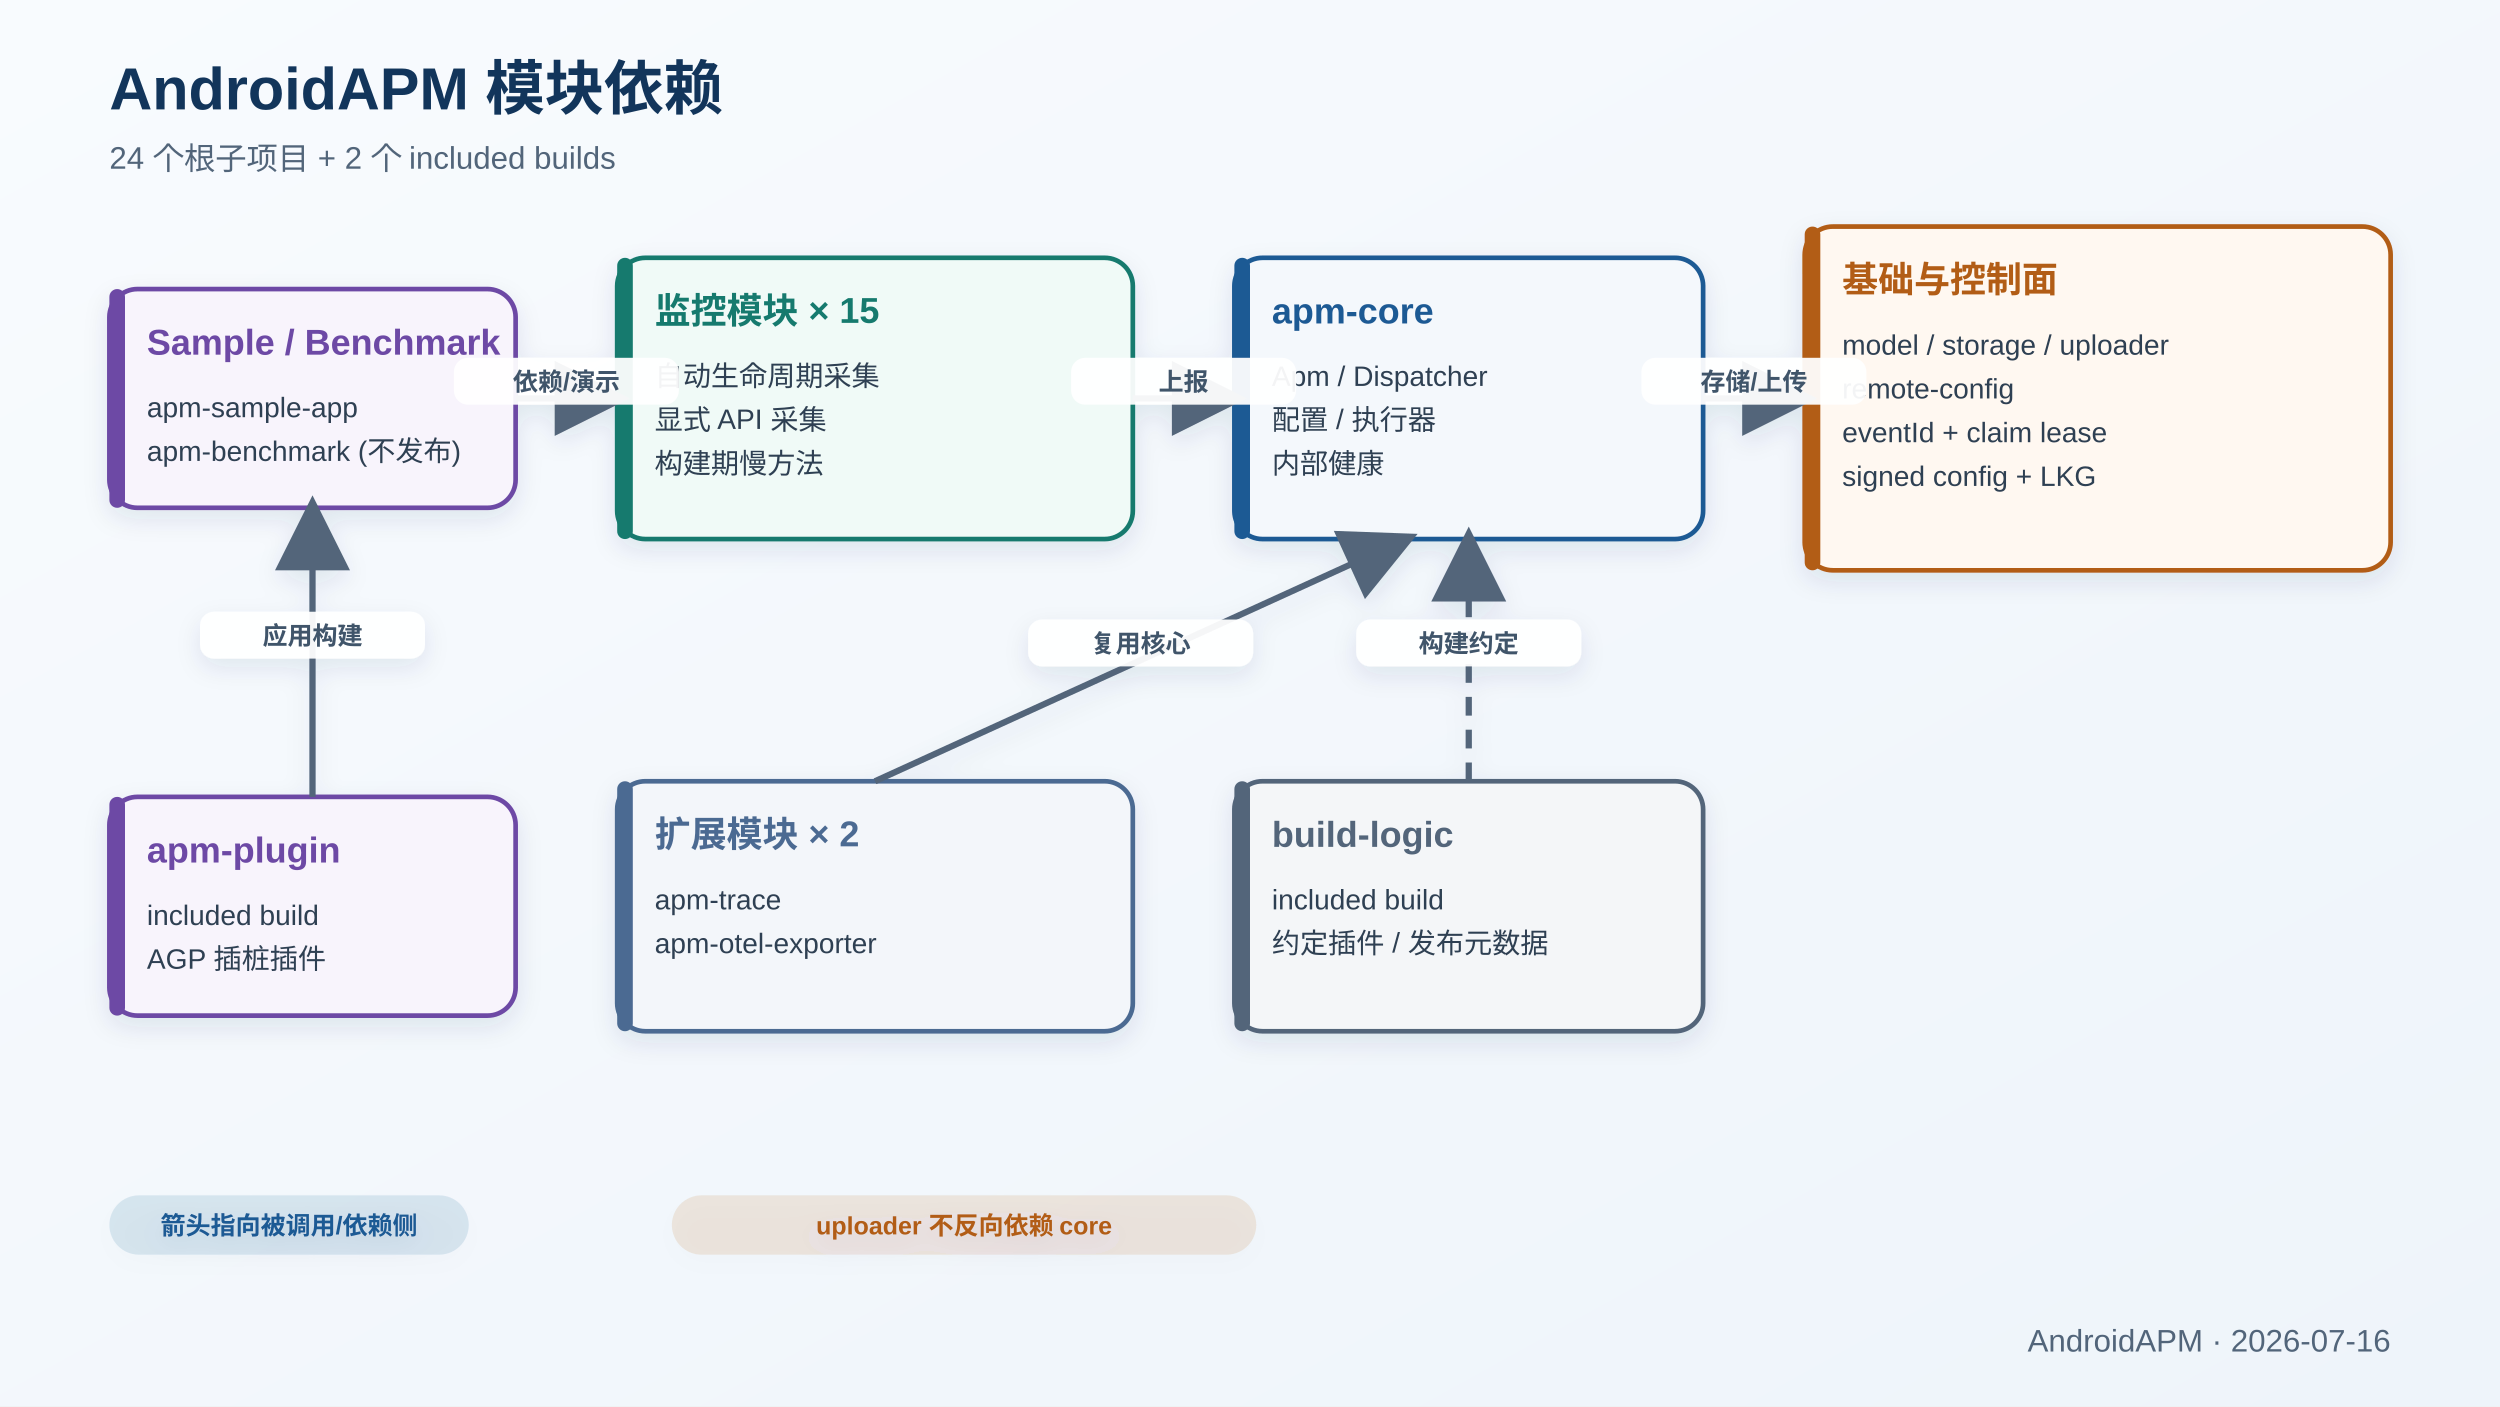
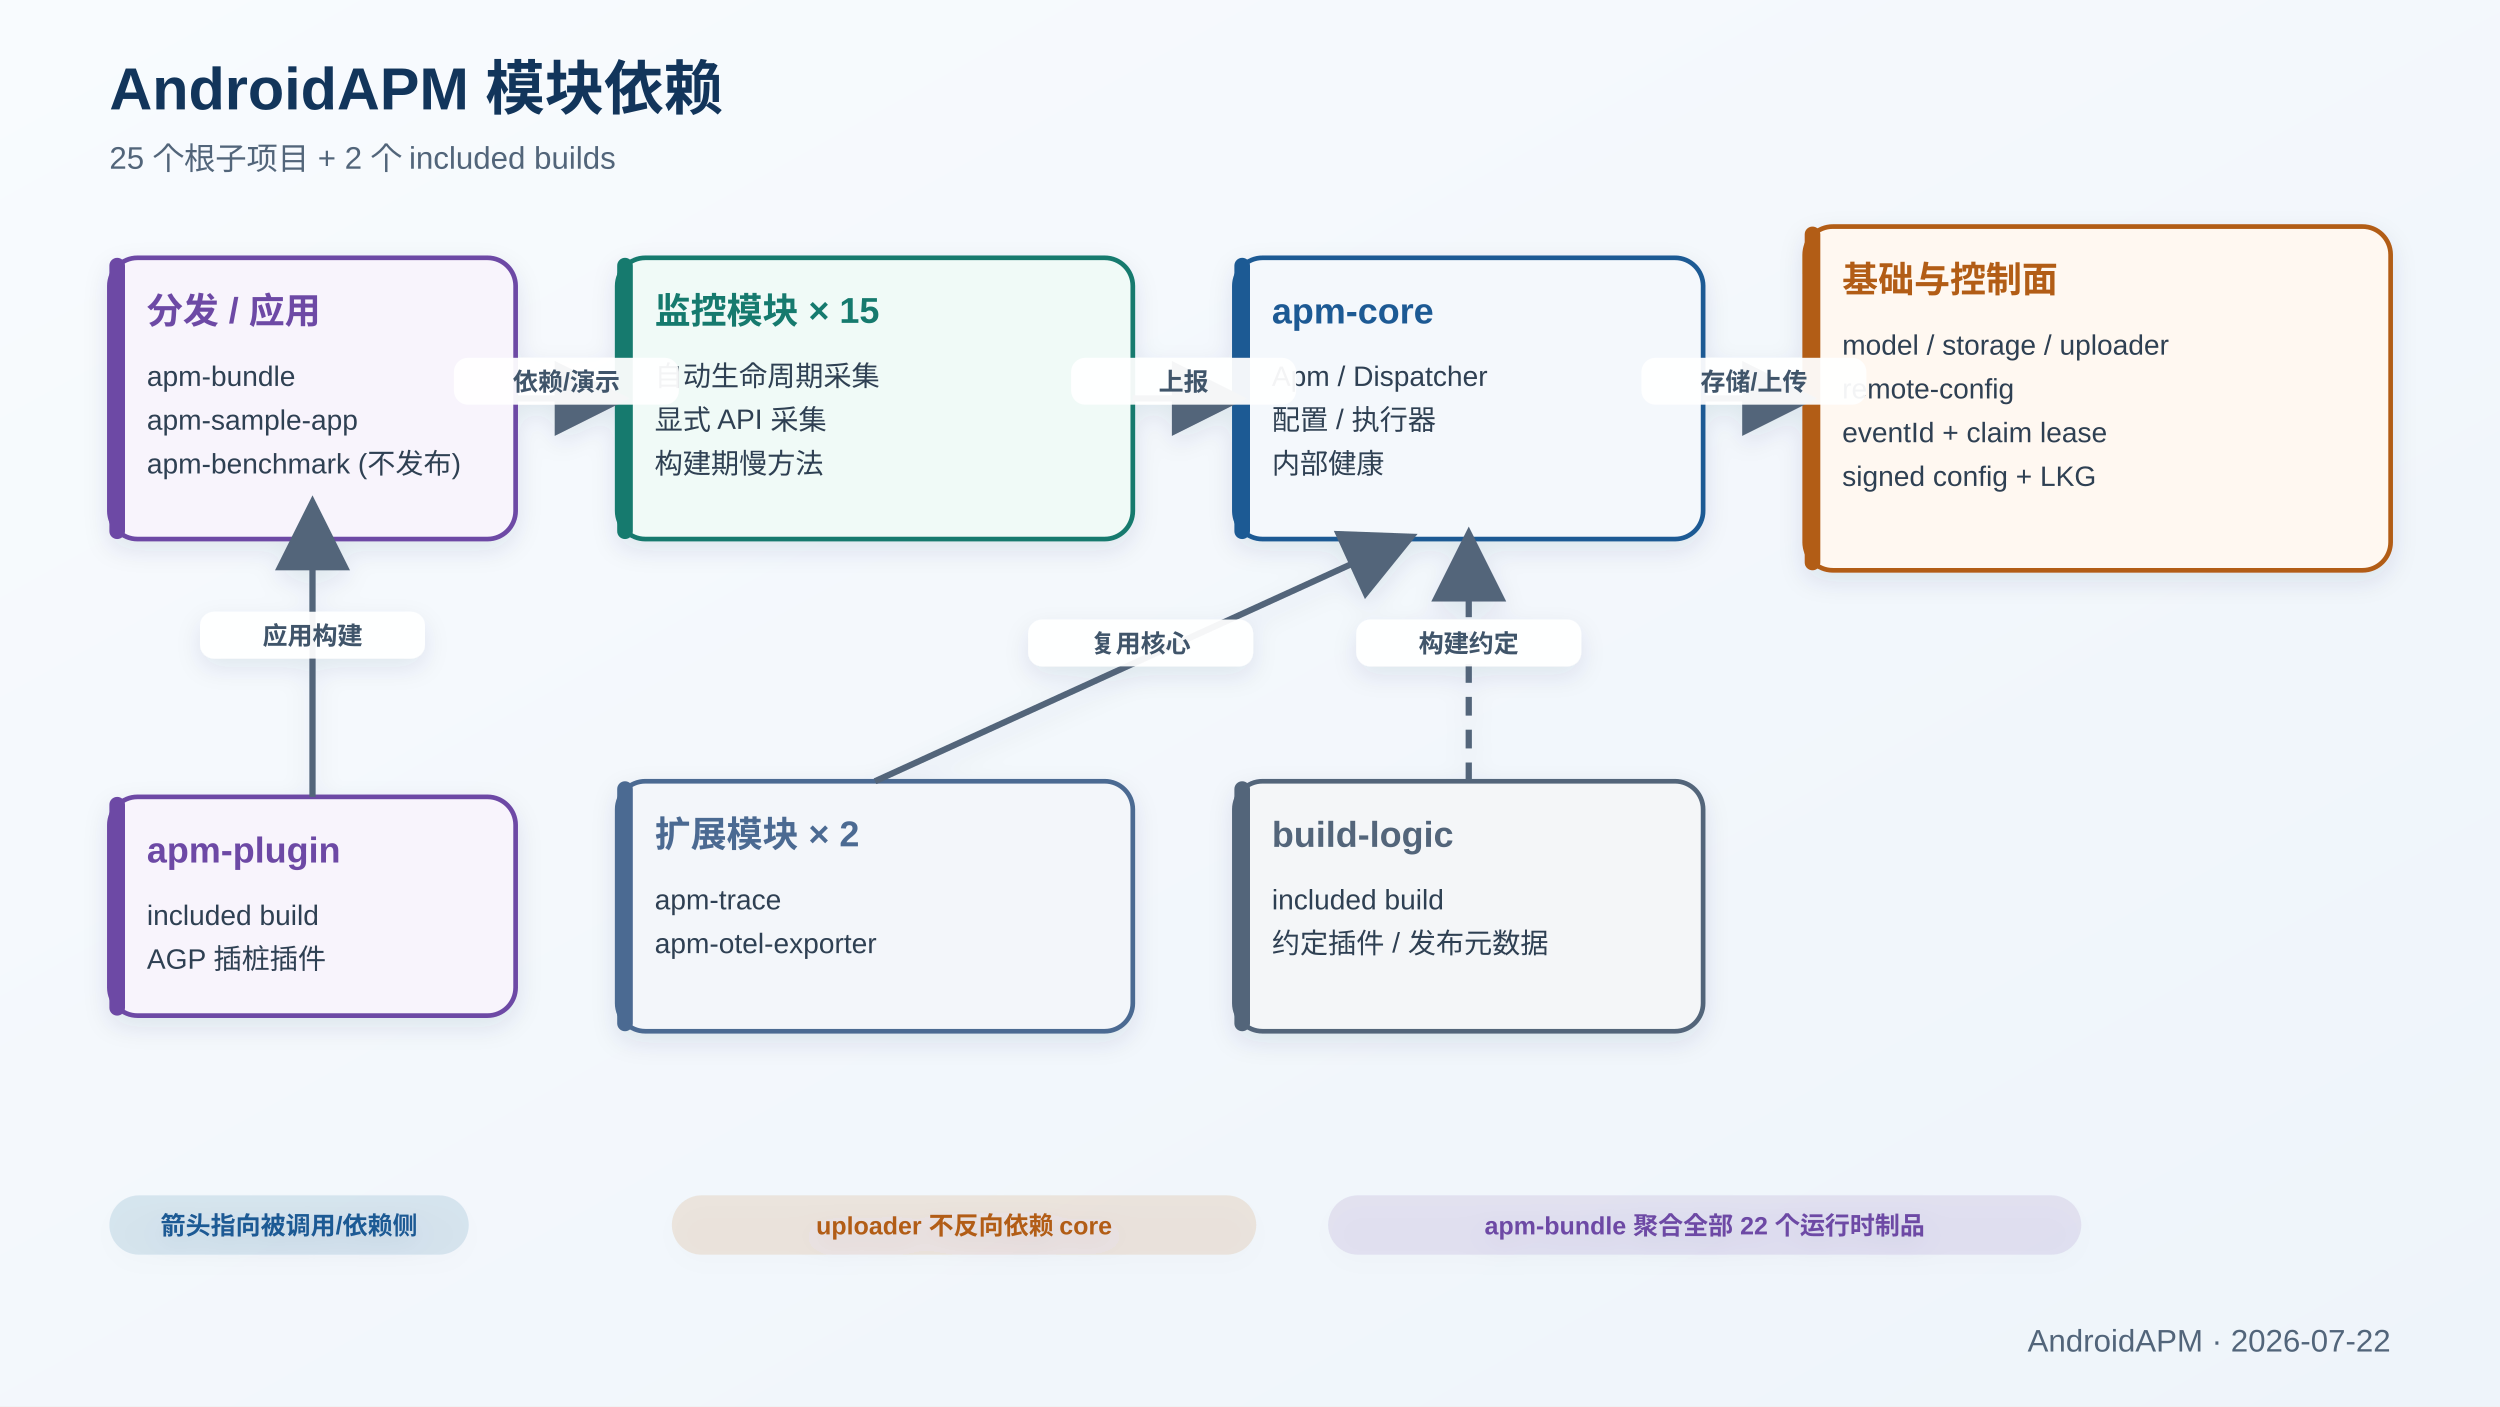
<svg xmlns="http://www.w3.org/2000/svg" width="1600" height="900" viewBox="0 0 1600 900">
  <defs>
    <linearGradient id="background" x1="0" y1="0" x2="1" y2="1">
      <stop offset="0" stop-color="#F8FBFE" />
      <stop offset="1" stop-color="#EEF4FA" />
    </linearGradient>
    <filter id="shadow" x="-20%" y="-20%" width="140%" height="140%">
      <feDropShadow dx="0" dy="6" stdDeviation="8" flood-color="#12355B" flood-opacity="0.10" />
    </filter>
    <marker id="arrow" markerWidth="12" markerHeight="12" refX="10" refY="6" orient="auto">
      <path d="M0,0 L12,6 L0,12 Z" fill="#52657A" />
    </marker>
    <style>
      .title { font: 700 38px 'Microsoft YaHei', Arial, sans-serif; fill: #12355B; }
      .subtitle { font: 400 20px 'Microsoft YaHei', Arial, sans-serif; fill: #52657A; }
      .node-title { font: 700 23px 'Microsoft YaHei', Arial, sans-serif; }
      .body { font: 400 18px 'Microsoft YaHei', Arial, sans-serif; fill: #2F4052; }
      .label { font: 600 16px 'Microsoft YaHei', Arial, sans-serif; fill: #40556B; }
      .pill { font: 600 16px 'Microsoft YaHei', Arial, sans-serif; }
      .boundary { font: 700 18px 'Microsoft YaHei', Arial, sans-serif; fill: #9B5C17; }
    </style>
  </defs>
  <rect width="1600" height="900" fill="url(#background)" />
  <text x="70" y="70" class="title">AndroidAPM 模块依赖</text>
-   <text x="70" y="108" class="subtitle">24 个根子项目 + 2 个 included builds</text>
+   <text x="70" y="108" class="subtitle">25 个根子项目 + 2 个 included builds</text>
  <g filter="url(#shadow)">
-     <rect x="70" y="185" width="260" height="140" rx="18" fill="#F8F4FC" stroke="#6D4AA5" stroke-width="3" />
-     <rect x="70" y="185" width="10" height="140" rx="5" fill="#6D4AA5" />
-     <text x="94" y="227" class="node-title" fill="#6D4AA5">Sample / Benchmark</text>
-     <text x="94" y="267" class="body">apm-sample-app</text>
-     <text x="94" y="295" class="body">apm-benchmark (不发布)</text>
+     <rect x="70" y="165" width="260" height="180" rx="18" fill="#F8F4FC" stroke="#6D4AA5" stroke-width="3" />
+     <rect x="70" y="165" width="10" height="180" rx="5" fill="#6D4AA5" />
+     <text x="94" y="207" class="node-title" fill="#6D4AA5">分发 / 应用</text>
+     <text x="94" y="247" class="body">apm-bundle</text>
+     <text x="94" y="275" class="body">apm-sample-app</text>
+     <text x="94" y="303" class="body">apm-benchmark (不发布)</text>
    <rect x="395" y="165" width="330" height="180" rx="18" fill="#F0FAF7" stroke="#157A6E" stroke-width="3" />
    <rect x="395" y="165" width="10" height="180" rx="5" fill="#157A6E" />
    <text x="419" y="207" class="node-title" fill="#157A6E">监控模块 × 15</text>
    <text x="419" y="247" class="body">自动生命周期采集</text>
    <text x="419" y="275" class="body">显式 API 采集</text>
    <text x="419" y="303" class="body">构建期慢方法</text>
    <rect x="790" y="165" width="300" height="180" rx="18" fill="#F4F8FC" stroke="#1F5A94" stroke-width="3" />
    <rect x="790" y="165" width="10" height="180" rx="5" fill="#1F5A94" />
    <text x="814" y="207" class="node-title" fill="#1F5A94">apm-core</text>
    <text x="814" y="247" class="body">Apm / Dispatcher</text>
    <text x="814" y="275" class="body">配置 / 执行器</text>
    <text x="814" y="303" class="body">内部健康</text>
    <rect x="1155" y="145" width="375" height="220" rx="18" fill="#FFF8F1" stroke="#B25D16" stroke-width="3" />
    <rect x="1155" y="145" width="10" height="220" rx="5" fill="#B25D16" />
    <text x="1179" y="187" class="node-title" fill="#B25D16">基础与控制面</text>
    <text x="1179" y="227" class="body">model / storage / uploader</text>
    <text x="1179" y="255" class="body">remote-config</text>
    <text x="1179" y="283" class="body">eventId + claim lease</text>
    <text x="1179" y="311" class="body">signed config + LKG</text>
    <line x1="330" y1="255" x2="395" y2="255" stroke="#52657A" stroke-width="4" marker-end="url(#arrow)" />
    <rect x="290.5" y="229.0" width="144" height="30" rx="9" fill="#FFFFFF" opacity="0.94" />
    <text x="362.5" y="250.0" class="label" text-anchor="middle">依赖/演示</text>
    <line x1="725" y1="255" x2="790" y2="255" stroke="#52657A" stroke-width="4" marker-end="url(#arrow)" />
    <rect x="685.5" y="229.0" width="144" height="30" rx="9" fill="#FFFFFF" opacity="0.94" />
    <text x="757.5" y="250.0" class="label" text-anchor="middle">上报</text>
    <line x1="1090" y1="255" x2="1155" y2="255" stroke="#52657A" stroke-width="4" marker-end="url(#arrow)" />
    <rect x="1050.5" y="229.0" width="144" height="30" rx="9" fill="#FFFFFF" opacity="0.94" />
    <text x="1122.5" y="250.0" class="label" text-anchor="middle">存储/上传</text>
    <rect x="395" y="500" width="330" height="160" rx="18" fill="#F3F6FA" stroke="#4C6A92" stroke-width="3" />
    <rect x="395" y="500" width="10" height="160" rx="5" fill="#4C6A92" />
    <text x="419" y="542" class="node-title" fill="#4C6A92">扩展模块 × 2</text>
    <text x="419" y="582" class="body">apm-trace</text>
    <text x="419" y="610" class="body">apm-otel-exporter</text>
    <line x1="560" y1="500" x2="900" y2="345" stroke="#52657A" stroke-width="4" marker-end="url(#arrow)" />
    <rect x="658.0" y="396.5" width="144" height="30" rx="9" fill="#FFFFFF" opacity="0.94" />
    <text x="730.0" y="417.5" class="label" text-anchor="middle">复用核心</text>
    <rect x="70" y="510" width="260" height="140" rx="18" fill="#F8F4FC" stroke="#6D4AA5" stroke-width="3" />
    <rect x="70" y="510" width="10" height="140" rx="5" fill="#6D4AA5" />
    <text x="94" y="552" class="node-title" fill="#6D4AA5">apm-plugin</text>
    <text x="94" y="592" class="body">included build</text>
    <text x="94" y="620" class="body">AGP 插桩插件</text>
    <line x1="200" y1="510" x2="200" y2="325" stroke="#52657A" stroke-width="4" marker-end="url(#arrow)" />
    <rect x="128.0" y="391.5" width="144" height="30" rx="9" fill="#FFFFFF" opacity="0.94" />
    <text x="200.0" y="412.5" class="label" text-anchor="middle">应用构建</text>
    <rect x="790" y="500" width="300" height="160" rx="18" fill="#F4F6F8" stroke="#52657A" stroke-width="3" />
    <rect x="790" y="500" width="10" height="160" rx="5" fill="#52657A" />
    <text x="814" y="542" class="node-title" fill="#52657A">build-logic</text>
    <text x="814" y="582" class="body">included build</text>
    <text x="814" y="610" class="body">约定插件 / 发布元数据</text>
    <line x1="940" y1="500" x2="940" y2="345" stroke="#52657A" stroke-width="4" marker-end="url(#arrow)" stroke-dasharray="12 9" />
    <rect x="868.0" y="396.5" width="144" height="30" rx="9" fill="#FFFFFF" opacity="0.94" />
    <text x="940.0" y="417.5" class="label" text-anchor="middle">构建约定</text>
    <rect x="70" y="765" width="230" height="38" rx="19" fill="#1F5A94" opacity="0.12" />
    <text x="185.0" y="790" text-anchor="middle" class="pill" fill="#1F5A94">箭头指向被调用/依赖侧</text>
    <rect x="430" y="765" width="374" height="38" rx="19" fill="#B25D16" opacity="0.12" />
    <text x="617.0" y="790" text-anchor="middle" class="pill" fill="#B25D16">uploader 不反向依赖 core</text>
+     <rect x="850" y="765" width="482" height="38" rx="19" fill="#6D4AA5" opacity="0.12" />
+     <text x="1091.0" y="790" text-anchor="middle" class="pill" fill="#6D4AA5">apm-bundle 聚合全部 22 个运行时制品</text>
  </g>
-   <text x="1530" y="865" text-anchor="end" class="subtitle">AndroidAPM · 2026-07-16</text>
+   <text x="1530" y="865" text-anchor="end" class="subtitle">AndroidAPM · 2026-07-22</text>
</svg>
